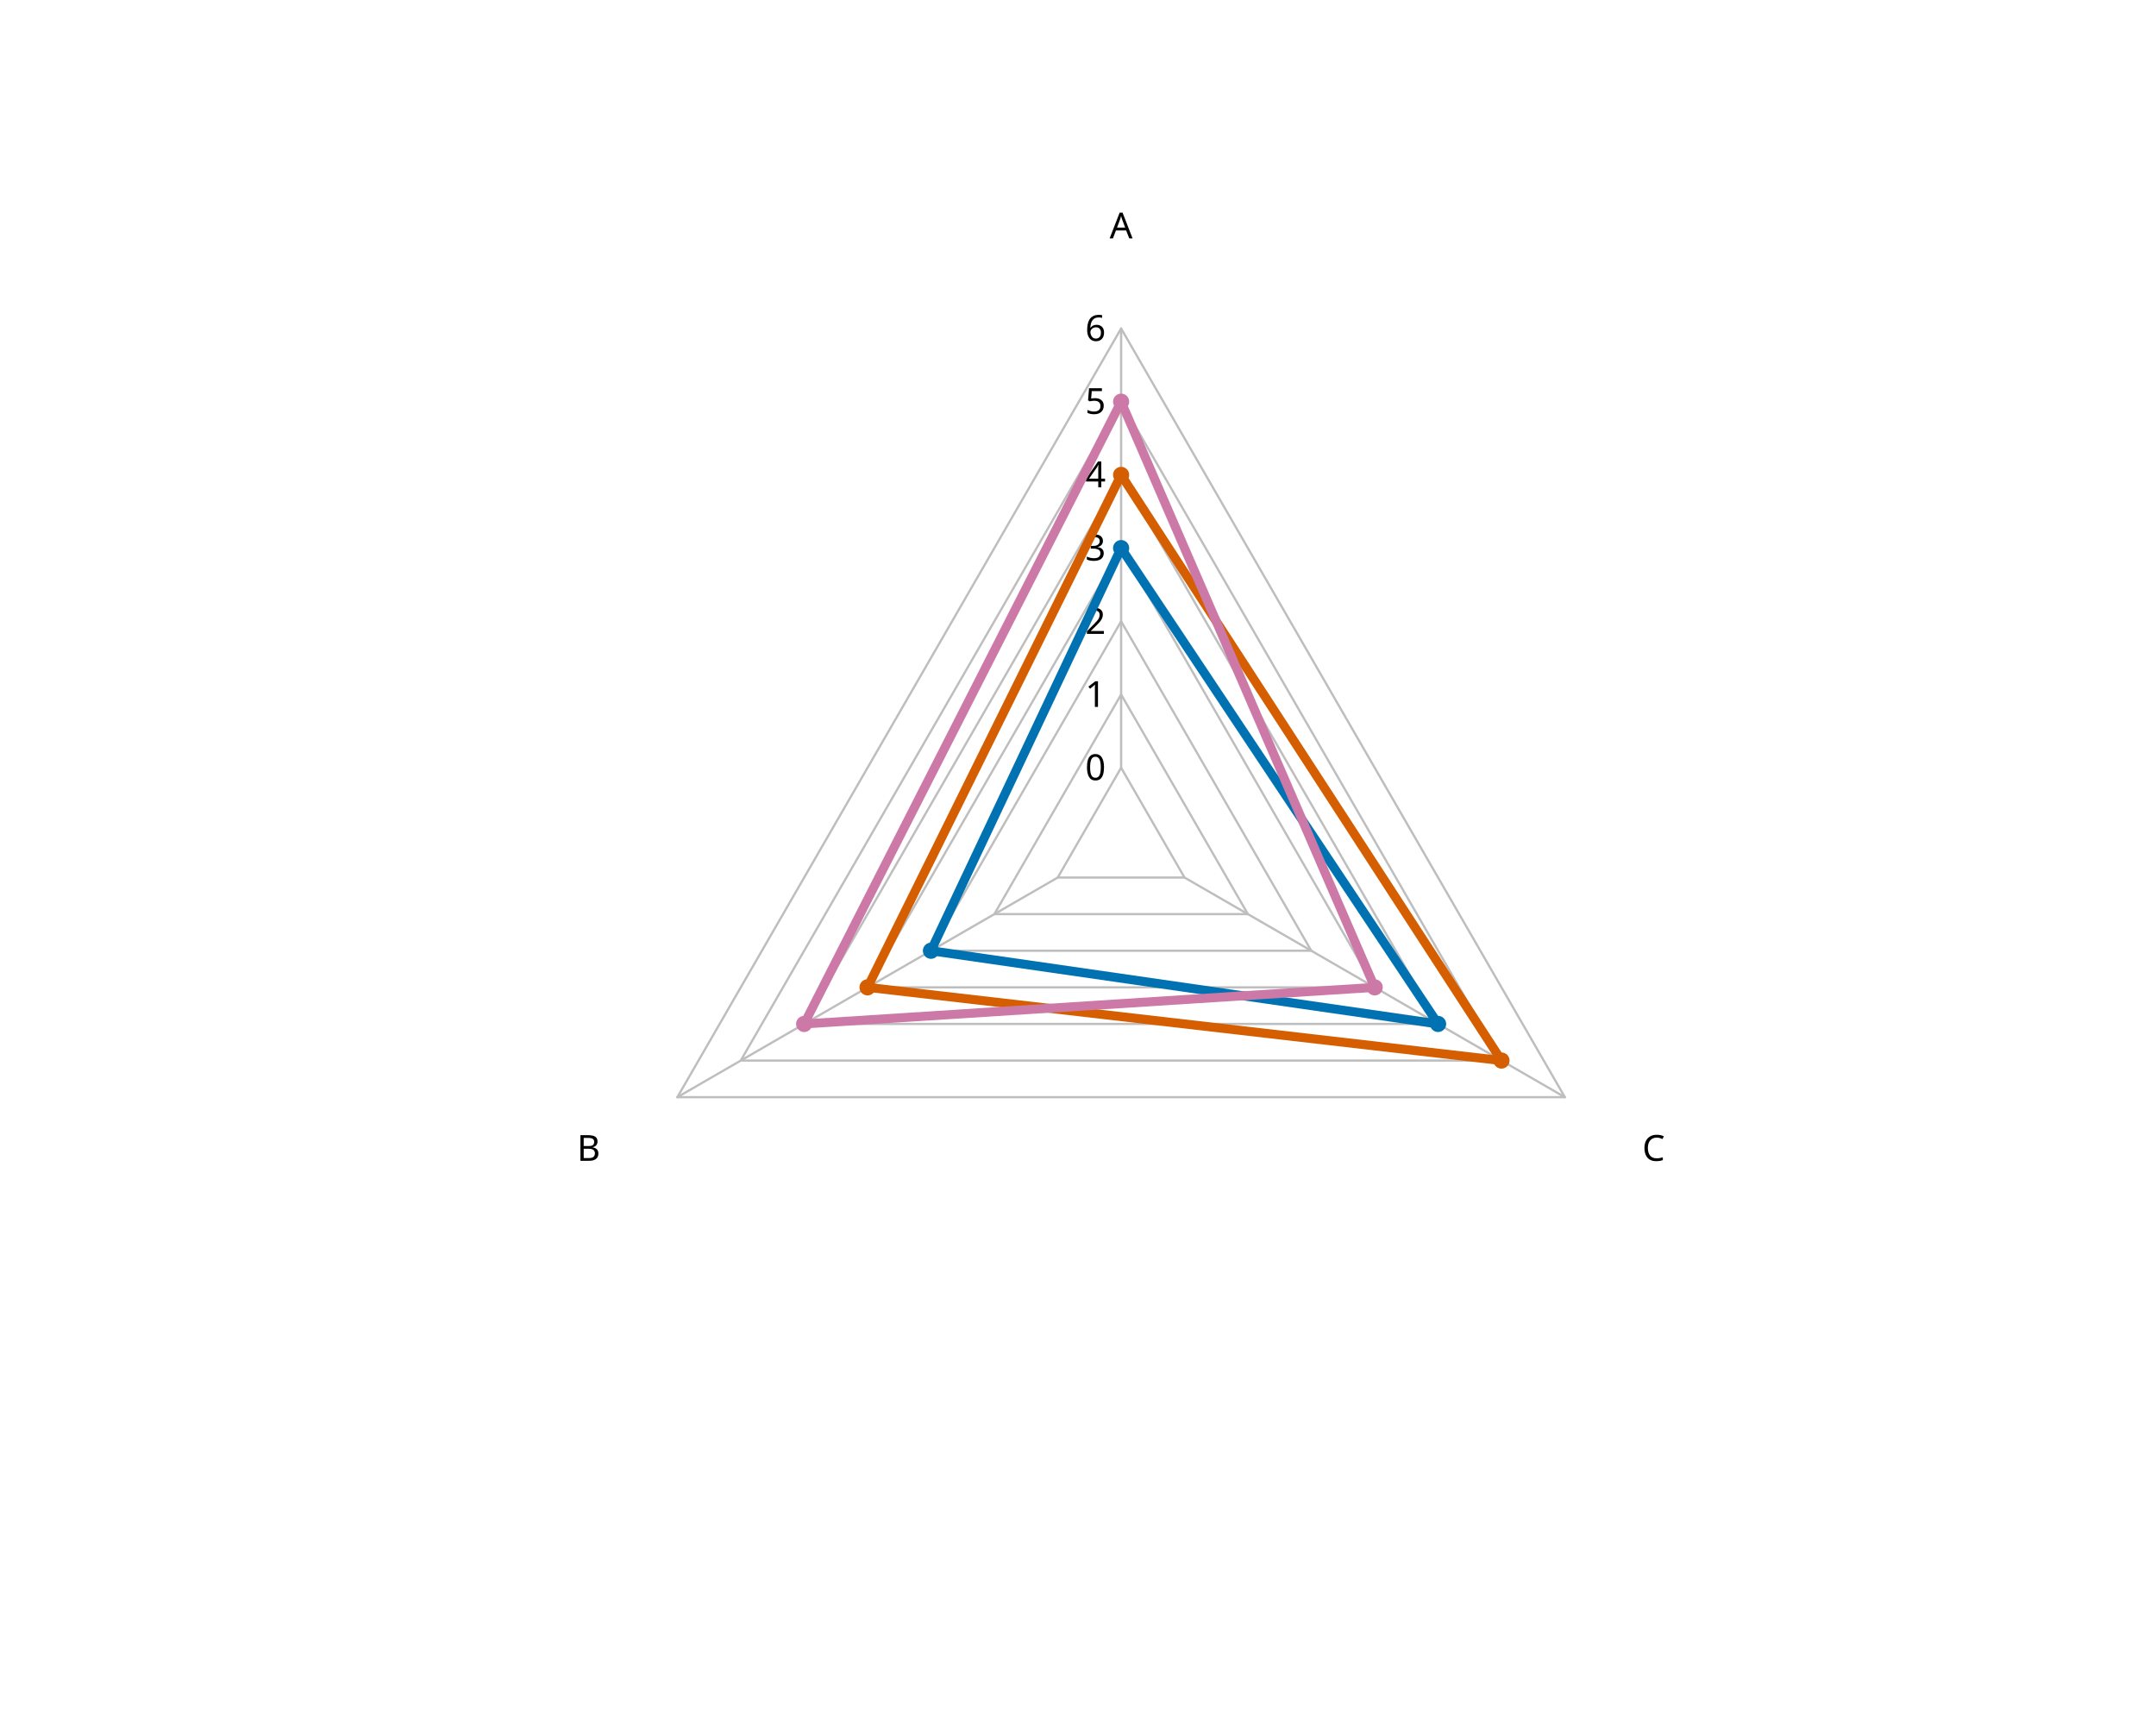
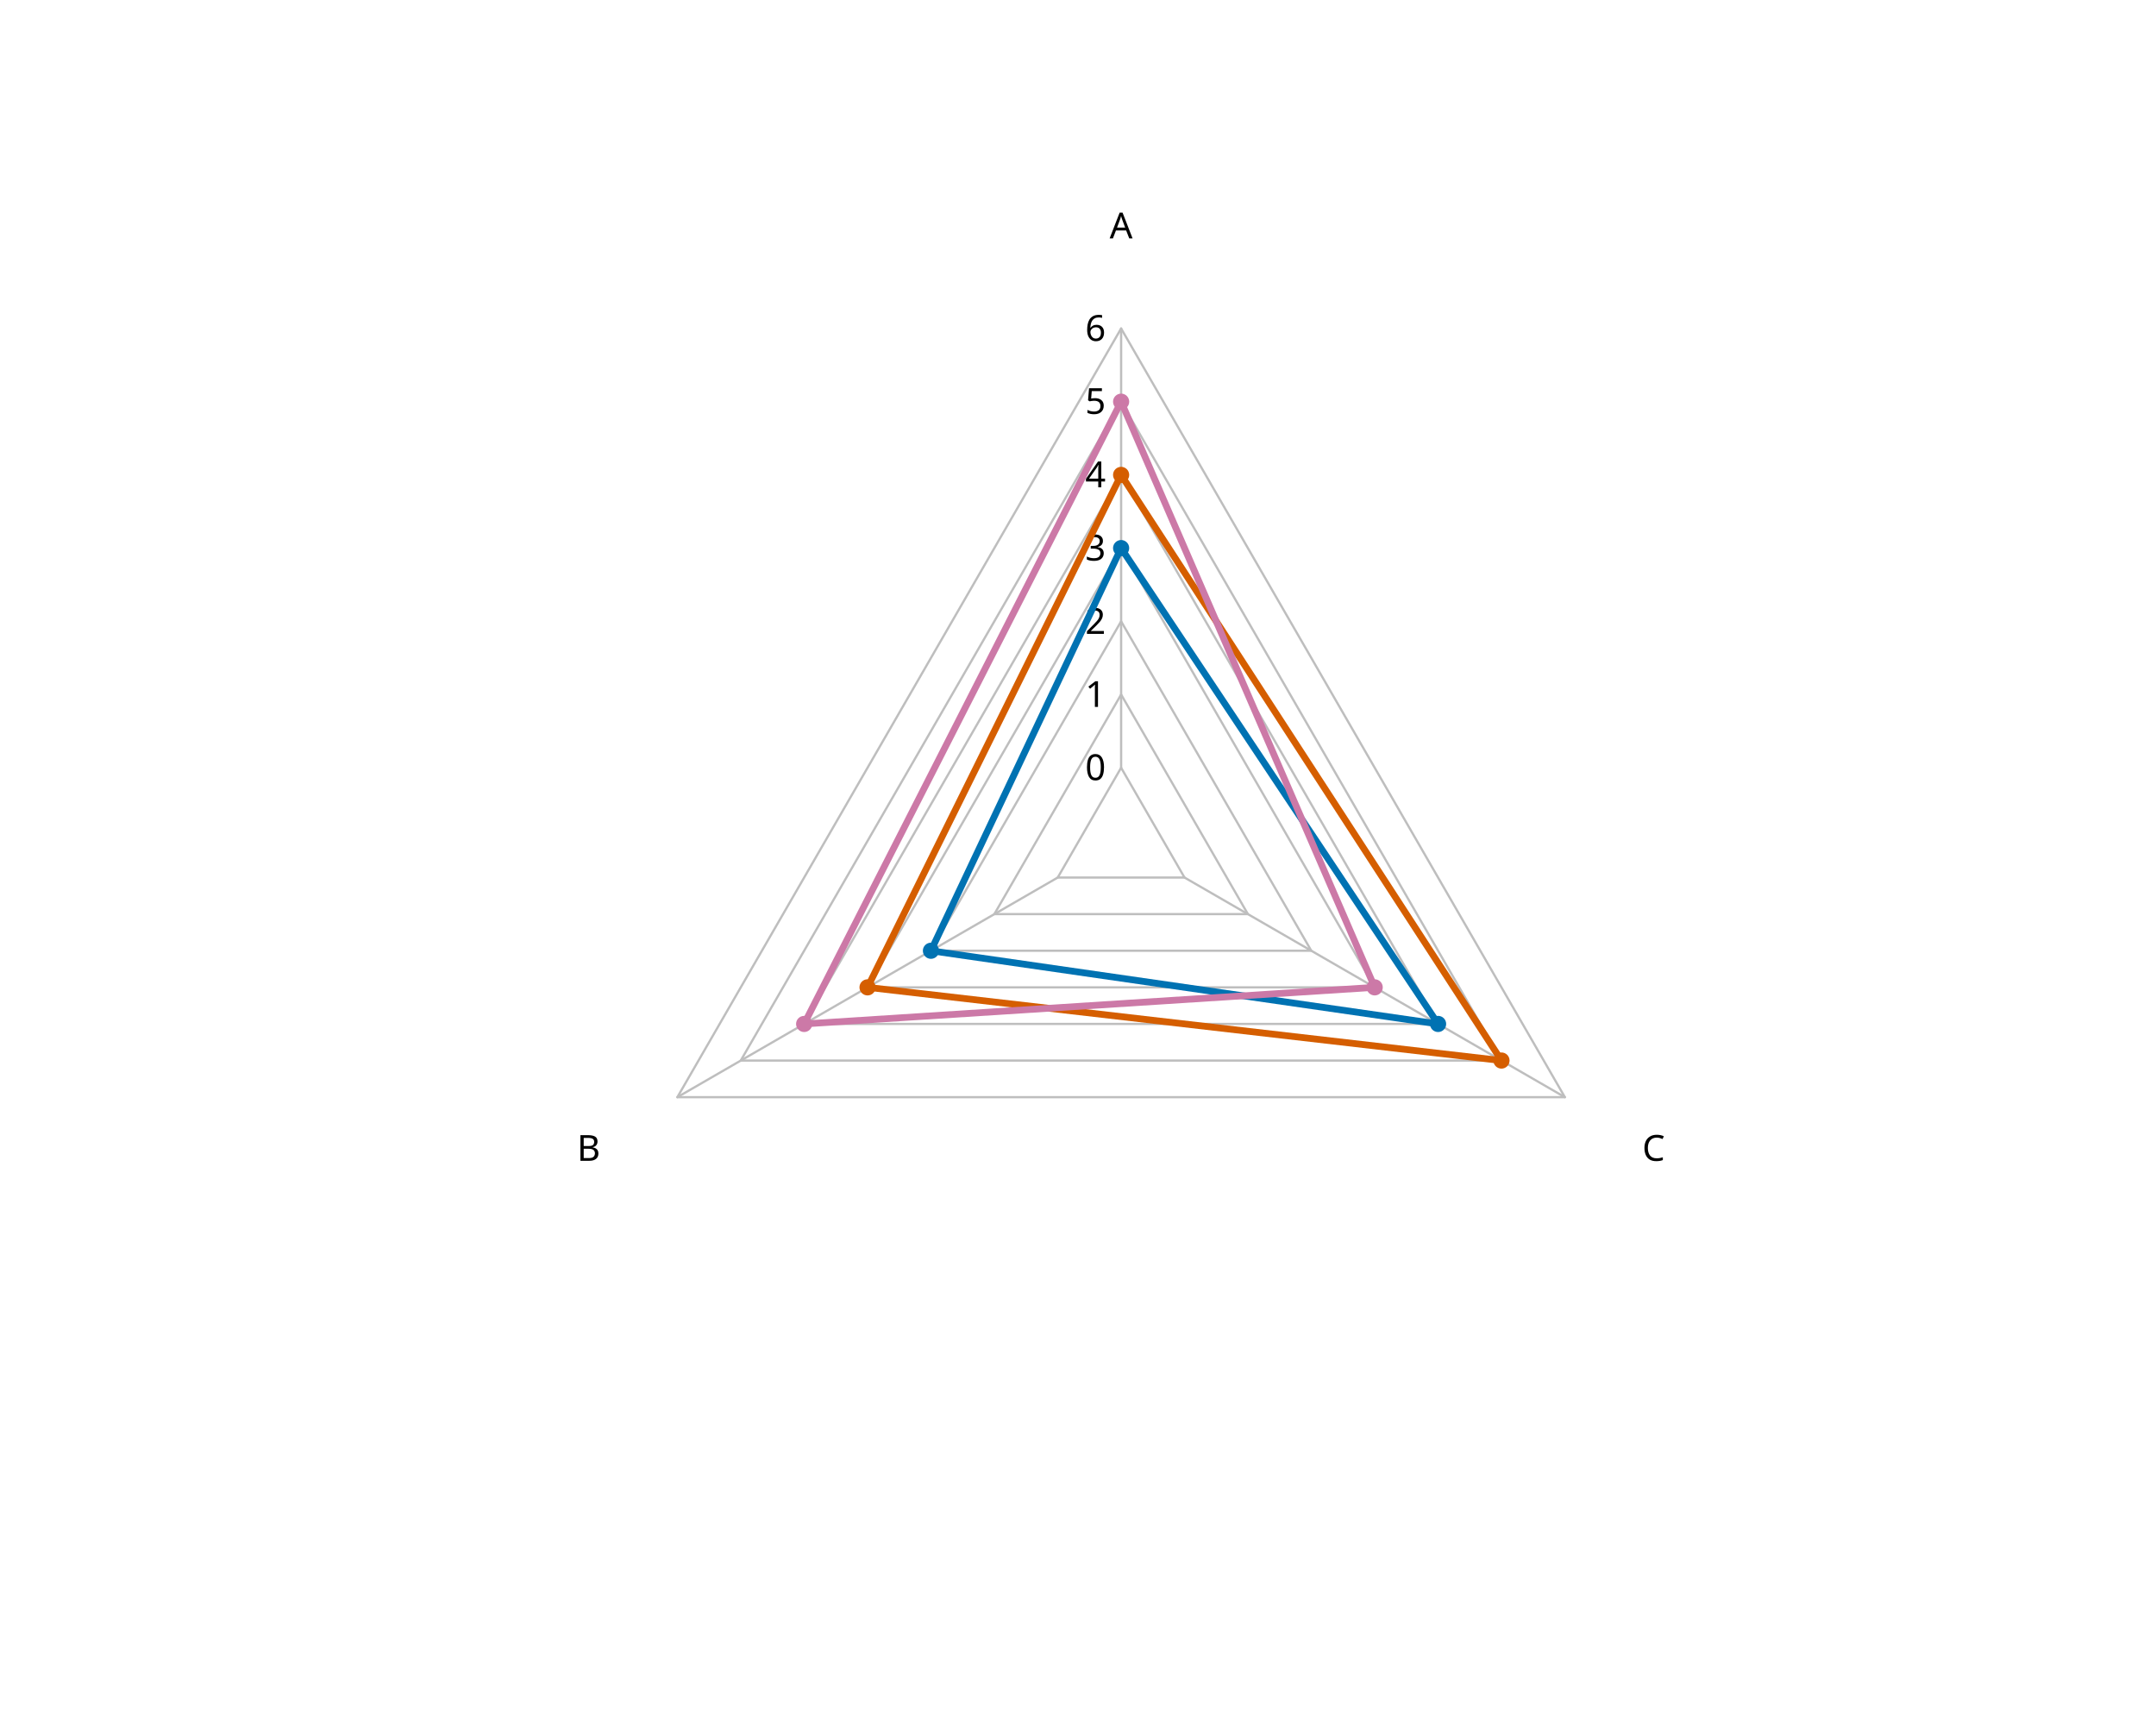
<svg xmlns="http://www.w3.org/2000/svg" class="svglite" data-engine-version="2.0" width="720.00pt" height="576.00pt" viewBox="0 0 720.00 576.00">
  <defs>
    <style type="text/css">
    .svglite line, .svglite polyline, .svglite polygon, .svglite path, .svglite rect, .svglite circle {
      fill: none;
      stroke: #000000;
      stroke-linecap: round;
      stroke-linejoin: round;
      stroke-miterlimit: 10.00;
    }
  </style>
  </defs>
  <rect width="100%" height="100%" style="stroke: none; fill: #FFFFFF;" />
  <defs>
    <clipPath id="cpMC4wMHw3MjAuMDB8MC4wMHw1NzYuMDA=">
      <rect x="0.00" y="0.00" width="720.00" height="576.00" />
    </clipPath>
  </defs>
  <g clip-path="url(#cpMC4wMHw3MjAuMDB8MC4wMHw1NzYuMDA=)">
</g>
  <defs>
    <clipPath id="cpNTkuMDR8Njg5Ljc2fDU5LjA0fDUwMi41Ng==">
      <rect x="59.04" y="59.04" width="630.72" height="443.52" />
    </clipPath>
  </defs>
  <g clip-path="url(#cpNTkuMDR8Njg5Ljc2fDU5LjA0fDUwMi41Ng==)">
    <polygon points="374.40,256.36 353.23,293.02 395.57,293.02 " style="stroke-width: 0.75; stroke: #BEBEBE; fill: none;" />
    <text x="365.84" y="260.49" text-anchor="middle" style="font-size: 12.00px; font-family: sans;" textLength="6.67px" lengthAdjust="spacingAndGlyphs">0</text>
    <polygon points="374.40,231.91 332.06,305.24 416.74,305.24 " style="stroke-width: 0.75; stroke: #BEBEBE; fill: none;" />
    <text x="365.84" y="236.04" text-anchor="middle" style="font-size: 12.00px; font-family: sans;" textLength="6.67px" lengthAdjust="spacingAndGlyphs">1</text>
    <polygon points="374.40,207.47 310.89,317.47 437.91,317.47 " style="stroke-width: 0.75; stroke: #BEBEBE; fill: none;" />
    <text x="365.84" y="211.66" text-anchor="middle" style="font-size: 12.00px; font-family: sans;" textLength="6.67px" lengthAdjust="spacingAndGlyphs">2</text>
    <polygon points="374.40,183.02 289.72,329.69 459.08,329.69 " style="stroke-width: 0.75; stroke: #BEBEBE; fill: none;" />
    <text x="365.84" y="187.16" text-anchor="middle" style="font-size: 12.00px; font-family: sans;" textLength="6.67px" lengthAdjust="spacingAndGlyphs">3</text>
    <polygon points="374.40,158.58 268.55,341.91 480.25,341.91 " style="stroke-width: 0.75; stroke: #BEBEBE; fill: none;" />
    <text x="365.84" y="162.71" text-anchor="middle" style="font-size: 12.00px; font-family: sans;" textLength="6.67px" lengthAdjust="spacingAndGlyphs">4</text>
    <polygon points="374.40,134.13 247.38,354.13 501.42,354.13 " style="stroke-width: 0.75; stroke: #BEBEBE; fill: none;" />
    <text x="365.84" y="138.20" text-anchor="middle" style="font-size: 12.00px; font-family: sans;" textLength="6.67px" lengthAdjust="spacingAndGlyphs">5</text>
    <polygon points="374.40,109.69 226.21,366.36 522.59,366.36 " style="stroke-width: 0.75; stroke: #BEBEBE; fill: none;" />
    <text x="365.84" y="113.82" text-anchor="middle" style="font-size: 12.00px; font-family: sans;" textLength="6.67px" lengthAdjust="spacingAndGlyphs">6</text>
    <line x1="374.40" y1="256.36" x2="374.40" y2="109.69" style="stroke-width: 0.75; stroke: #BEBEBE;" />
    <line x1="353.23" y1="293.02" x2="226.21" y2="366.36" style="stroke-width: 0.75; stroke: #BEBEBE;" />
    <line x1="395.57" y1="293.02" x2="522.59" y2="366.36" style="stroke-width: 0.75; stroke: #BEBEBE;" />
    <text x="374.40" y="79.60" text-anchor="middle" style="font-size: 12.00px; font-family: sans;" textLength="8.01px" lengthAdjust="spacingAndGlyphs">A</text>
    <text x="196.58" y="387.60" text-anchor="middle" style="font-size: 12.00px; font-family: sans;" textLength="8.01px" lengthAdjust="spacingAndGlyphs">B</text>
    <text x="552.22" y="387.60" text-anchor="middle" style="font-size: 12.00px; font-family: sans;" textLength="8.67px" lengthAdjust="spacingAndGlyphs">C</text>
-     <polygon points="374.40,183.02 310.89,317.47 480.25,341.91 " style="stroke-width: 3.00; stroke: #0072B2; fill: none;" />
+     <polygon points="374.40,183.02 310.89,317.47 480.25,341.91 " style="stroke-width: 2.25; stroke: #0072B2; fill: none;" />
    <circle cx="374.40" cy="183.02" r="2.70" style="stroke-width: 0.75; stroke: none; fill: #0072B2;" />
    <circle cx="310.89" cy="317.47" r="2.70" style="stroke-width: 0.75; stroke: none; fill: #0072B2;" />
    <circle cx="480.25" cy="341.91" r="2.70" style="stroke-width: 0.75; stroke: none; fill: #0072B2;" />
-     <polygon points="374.40,158.58 289.72,329.69 501.42,354.13 " style="stroke-width: 3.00; stroke: #D55E00; fill: none;" />
+     <polygon points="374.40,158.58 289.72,329.69 501.42,354.13 " style="stroke-width: 2.25; stroke: #D55E00; fill: none;" />
    <circle cx="374.40" cy="158.58" r="2.70" style="stroke-width: 0.75; stroke: none; fill: #D55E00;" />
    <circle cx="289.72" cy="329.69" r="2.70" style="stroke-width: 0.75; stroke: none; fill: #D55E00;" />
    <circle cx="501.42" cy="354.13" r="2.70" style="stroke-width: 0.75; stroke: none; fill: #D55E00;" />
-     <polygon points="374.40,134.13 268.55,341.91 459.08,329.69 " style="stroke-width: 3.00; stroke: #CC79A7; fill: none;" />
+     <polygon points="374.40,134.13 268.55,341.91 459.08,329.69 " style="stroke-width: 2.25; stroke: #CC79A7; fill: none;" />
    <circle cx="374.40" cy="134.13" r="2.70" style="stroke-width: 0.75; stroke: none; fill: #CC79A7;" />
    <circle cx="268.55" cy="341.91" r="2.70" style="stroke-width: 0.75; stroke: none; fill: #CC79A7;" />
    <circle cx="459.08" cy="329.69" r="2.70" style="stroke-width: 0.75; stroke: none; fill: #CC79A7;" />
  </g>
</svg>
